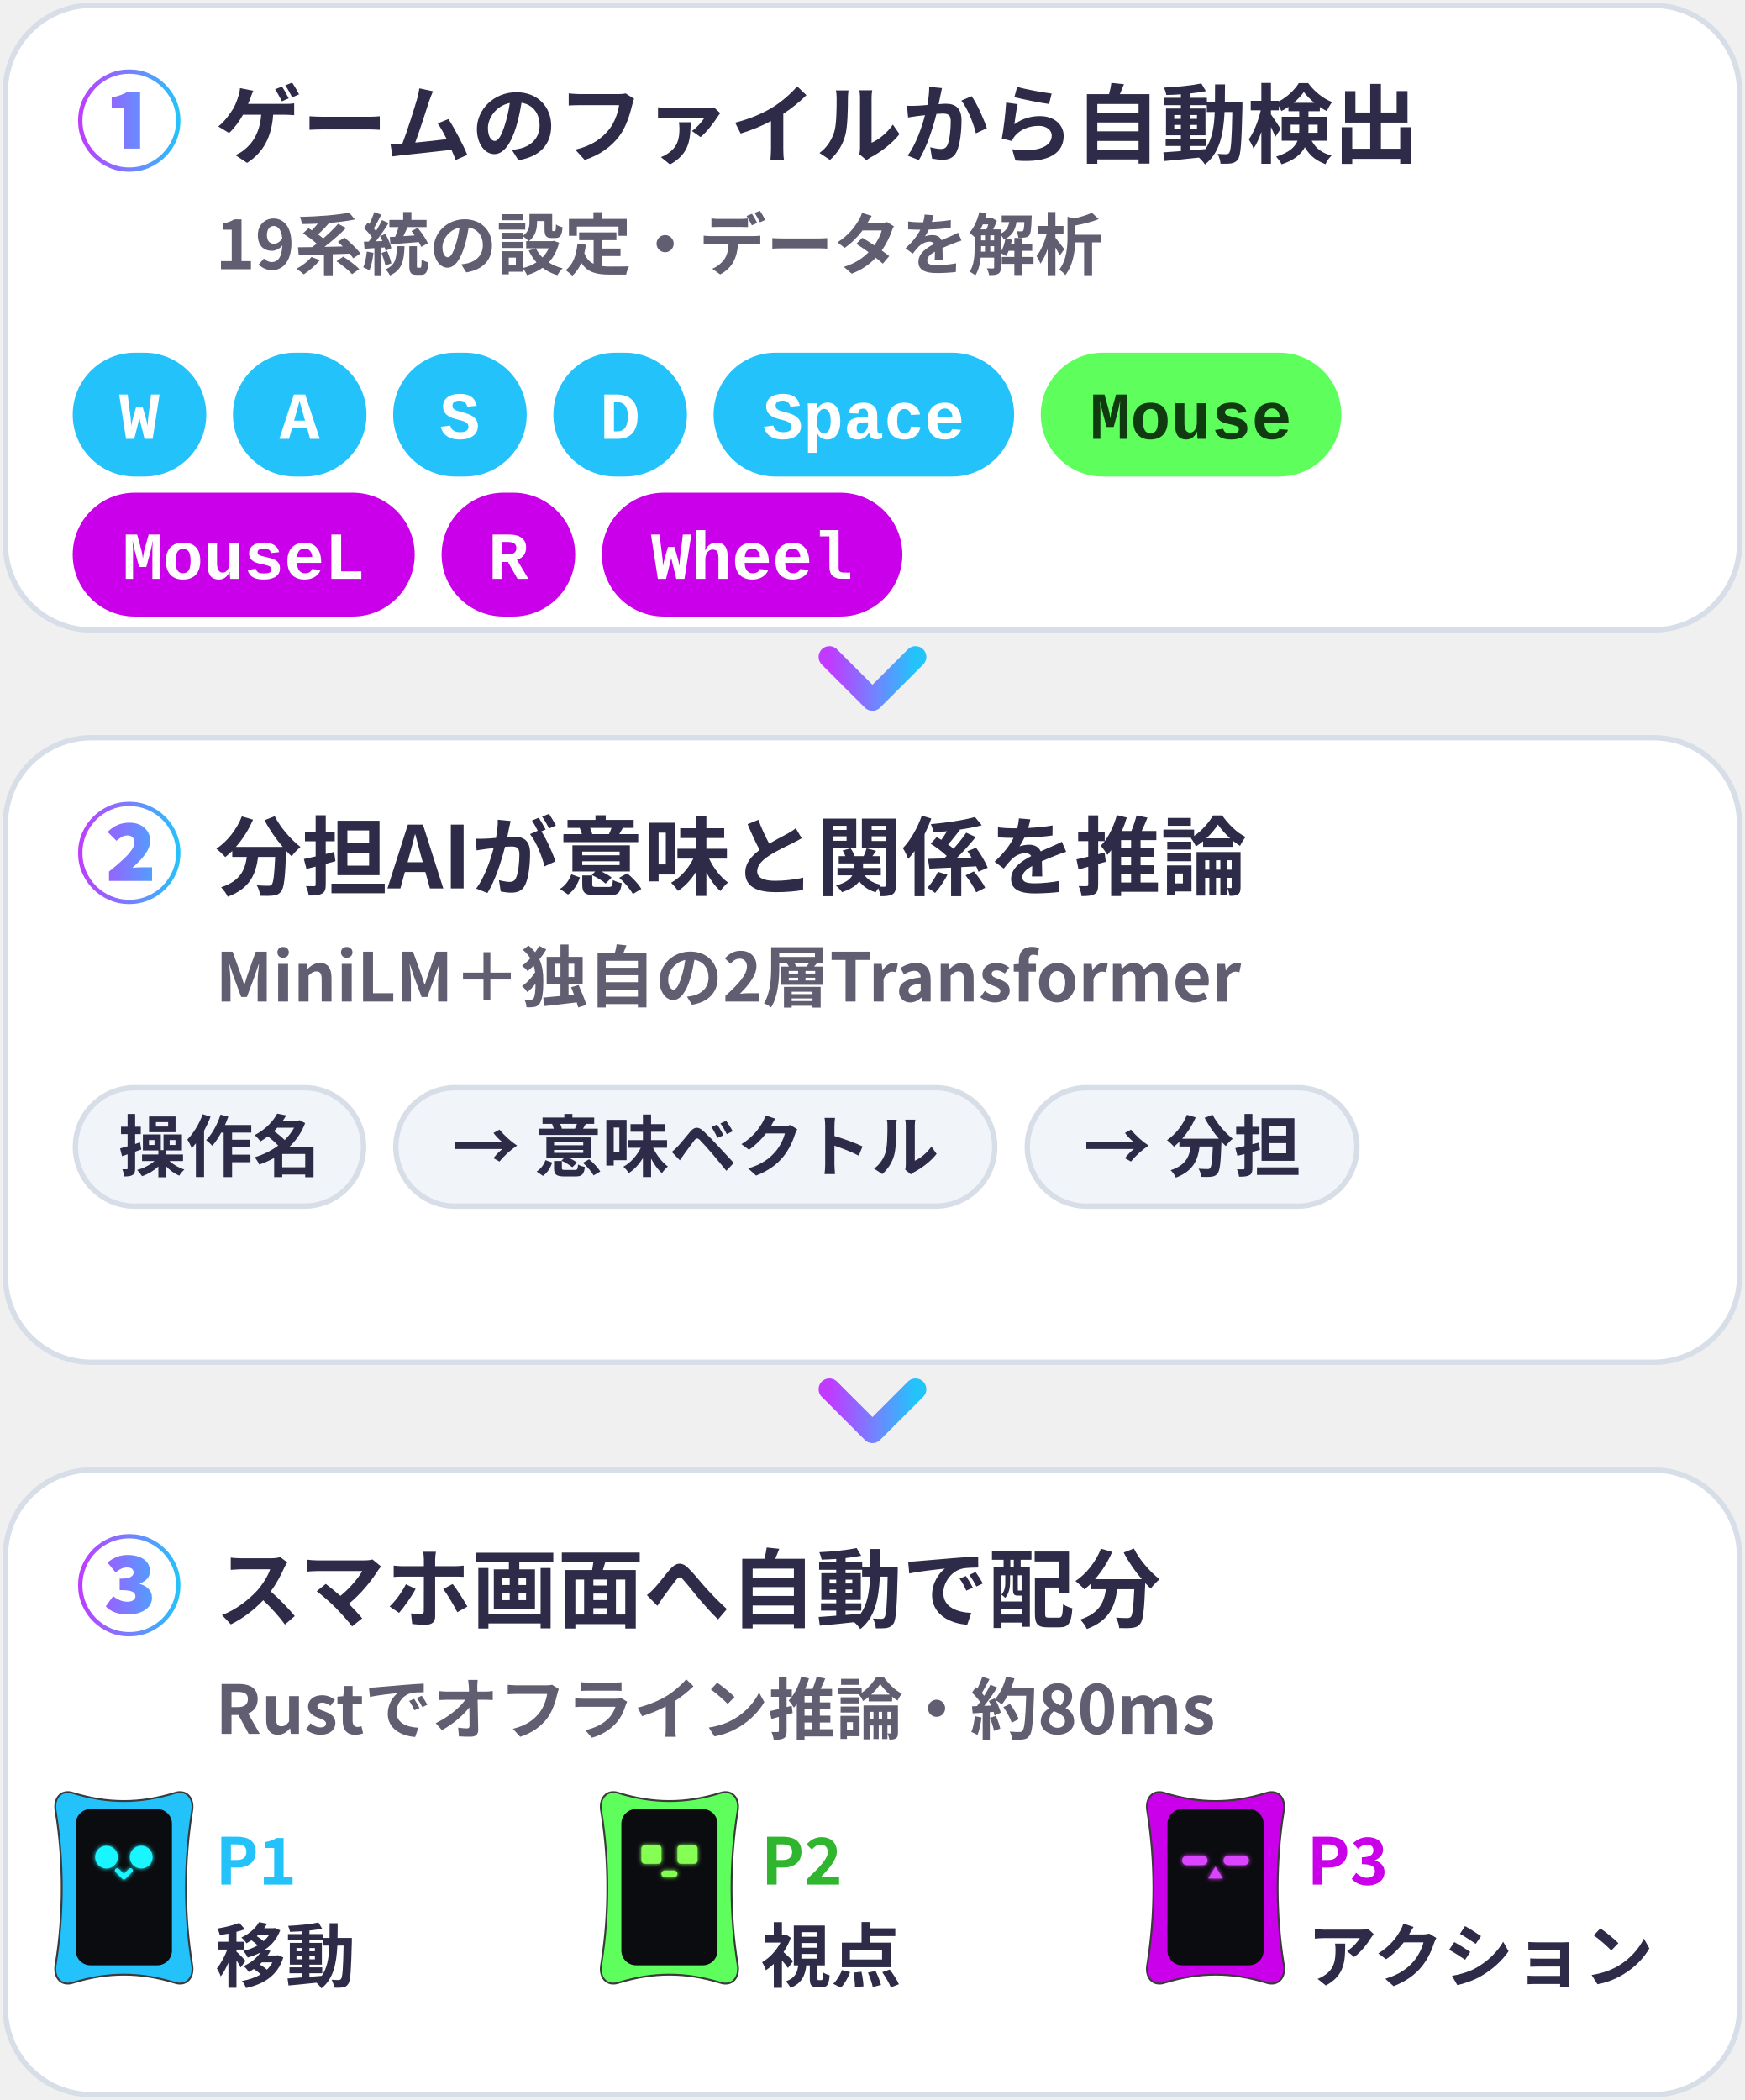
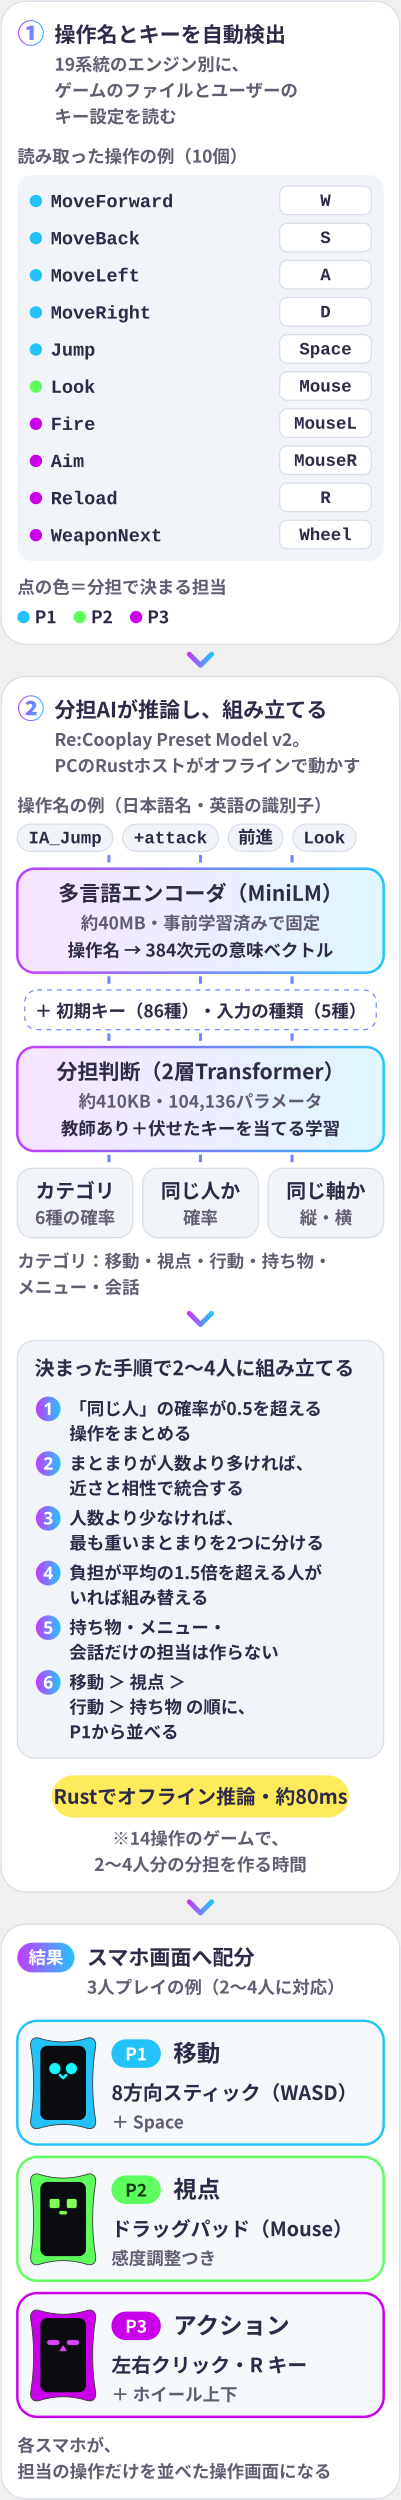
- <svg xmlns="http://www.w3.org/2000/svg" viewBox="0 0 324 390" width="324" height="390" role="img">
+ <svg xmlns="http://www.w3.org/2000/svg" viewBox="0 0 324 2020" width="324" height="2020" role="img">
  <defs>
    <filter id="glow" x="-30%" y="-30%" width="160%" height="160%">
      <feGaussianBlur stdDeviation="1.6" />
    </filter>
    <linearGradient id="brand" x1="0" y1="0" x2="1" y2="0">
      <stop offset="0" stop-color="#C03BFF" />
      <stop offset=".55" stop-color="#6F86FF" />
      <stop offset="1" stop-color="#22C4FA" />
    </linearGradient>
    <linearGradient id="bg" x1="0" y1="0" x2="1" y2="1">
      <stop offset="0" stop-color="#E8FAFF" />
      <stop offset="1" stop-color="#FFF5DC" />
    </linearGradient>
    <style>
.jp{font-family:'Hiragino Sans','Hiragino Kaku Gothic ProN','Yu Gothic UI','Yu Gothic','Meiryo','Noto Sans JP','Noto Sans CJK JP',sans-serif}
.disp{font-family:Impact,Haettenschweiler,'Anton','Arial Narrow Bold','Arial Black',sans-serif}
.gh{font-family:-apple-system,BlinkMacSystemFont,'Segoe UI','Noto Sans',Helvetica,Arial,sans-serif}
.rnd{font-family:RcRounded,'Hiragino Maru Gothic ProN','Yu Gothic UI','Noto Sans JP',sans-serif}
.hand{font-family:RcHand,'Hiragino Maru Gothic ProN','Yu Gothic UI','Noto Sans JP',sans-serif}
.mono{font-family:ui-monospace,SFMono-Regular,'Cascadia Mono',Consolas,'Liberation Mono',monospace}

@keyframes bob{0%,100%{transform:translateY(0)}50%{transform:translateY(-5px)}}
@keyframes blink{0%,90%,100%{transform:scaleY(1)}94%{transform:scaleY(.12)}}
@keyframes flow{to{stroke-dashoffset:-28}}
@keyframes pulse{0%,100%{opacity:.55}50%{opacity:1}}
.bob{animation:bob 2.6s ease-in-out infinite}
.eyes{transform-box:fill-box;transform-origin:center;animation:blink 4.8s infinite}
.flow{stroke-dasharray:6 8;animation:flow 1.1s linear infinite}
.pulse{animation:pulse 2.4s ease-in-out infinite}
@media (prefers-reduced-motion:reduce){.bob,.eyes,.flow,.pulse{animation:none}}
</style>
  </defs>
-   <rect x="1" y="1" width="322" height="116" rx="16" fill="#FFFFFF" stroke="#D8DEE8" />
-   <path d="M24 31.9Q22.04 31.9 20.32 31.16Q18.6 30.43 17.29 29.11Q15.98 27.8 15.24 26.08Q14.5 24.36 14.5 22.4Q14.5 20.44 15.24 18.72Q15.97 17 17.29 15.69Q18.6 14.38 20.32 13.64Q22.04 12.9 24 12.9Q25.96 12.9 27.68 13.64Q29.4 14.37 30.71 15.69Q32.02 17 32.76 18.72Q33.5 20.44 33.5 22.4Q33.5 24.38 32.76 26.1Q32.02 27.82 30.7 29.13Q29.38 30.44 27.67 31.17Q25.96 31.9 24 31.9ZM24 31.1Q25.81 31.1 27.38 30.42Q28.96 29.74 30.15 28.55Q31.34 27.36 32.02 25.78Q32.7 24.21 32.7 22.4Q32.7 20.59 32.02 19.02Q31.34 17.44 30.15 16.25Q28.96 15.06 27.38 14.38Q25.81 13.7 24 13.7Q22.18 13.7 20.6 14.38Q19.03 15.06 17.84 16.26Q16.64 17.47 15.97 19.04Q15.3 20.61 15.3 22.4Q15.3 24.2 15.98 25.78Q16.66 27.36 17.85 28.55Q19.04 29.74 20.62 30.42Q22.19 31.1 24 31.1ZM22.96 27.6V20H20.74V18.1Q21.7 17.9 22.4 17.65Q23.1 17.4 23.74 17.02H26.02V27.6Z" fill="url(#brand)" />
-   <text x="40" y="29" class="jp" font-size="16" font-weight="900" fill="#2E2B48" text-anchor="start">ゲームのファイルから自動検出</text>
-   <text x="40" y="50" class="jp" font-size="12.5" font-weight="700" fill="#625E72" text-anchor="start">19系統の設定・データを解析</text>
-   <rect x="14" y="66" width="23.8" height="22" rx="11" fill="#24C2FA" stroke="#24C2FA" />
-   <text x="25.875" y="81.5" class="mono" font-size="12.5" font-weight="700" fill="#FFFFFF" text-anchor="middle">W</text>
-   <rect x="43.75" y="66" width="23.8" height="22" rx="11" fill="#24C2FA" stroke="#24C2FA" />
-   <text x="55.625" y="81.5" class="mono" font-size="12.5" font-weight="700" fill="#FFFFFF" text-anchor="middle">A</text>
-   <rect x="73.5" y="66" width="23.8" height="22" rx="11" fill="#24C2FA" stroke="#24C2FA" />
-   <text x="85.375" y="81.5" class="mono" font-size="12.5" font-weight="700" fill="#FFFFFF" text-anchor="middle">S</text>
-   <rect x="103.25" y="66" width="23.8" height="22" rx="11" fill="#24C2FA" stroke="#24C2FA" />
-   <text x="115.125" y="81.5" class="mono" font-size="12.5" font-weight="700" fill="#FFFFFF" text-anchor="middle">D</text>
-   <rect x="133.0" y="66" width="54.8" height="22" rx="11" fill="#24C2FA" stroke="#24C2FA" />
-   <text x="160.375" y="81.5" class="mono" font-size="12.5" font-weight="700" fill="#FFFFFF" text-anchor="middle">Space</text>
-   <rect x="193.75" y="66" width="54.8" height="22" rx="11" fill="#5EFF5D" stroke="#5EFF5D" />
-   <text x="221.125" y="81.5" class="mono" font-size="12.5" font-weight="700" fill="#103B10" text-anchor="middle">Mouse</text>
-   <rect x="14" y="92" width="62.5" height="22" rx="11" fill="#CB00EA" stroke="#CB00EA" />
-   <text x="45.25" y="107.5" class="mono" font-size="12.5" font-weight="700" fill="#FFFFFF" text-anchor="middle">MouseL</text>
-   <rect x="82.5" y="92" width="23.8" height="22" rx="11" fill="#CB00EA" stroke="#CB00EA" />
-   <text x="94.375" y="107.5" class="mono" font-size="12.5" font-weight="700" fill="#FFFFFF" text-anchor="middle">R</text>
-   <rect x="112.25" y="92" width="54.8" height="22" rx="11" fill="#CB00EA" stroke="#CB00EA" />
-   <text x="139.625" y="107.5" class="mono" font-size="12.5" font-weight="700" fill="#FFFFFF" text-anchor="middle">Wheel</text>
-   <path d="M154.0 122l8 8 8-8" fill="none" stroke="url(#brand)" stroke-width="4" stroke-linecap="round" stroke-linejoin="round" />
-   <rect x="1" y="137" width="322" height="116" rx="16" fill="#FFFFFF" stroke="#D8DEE8" />
-   <path d="M24 167.9Q22.04 167.9 20.32 167.16Q18.6 166.43 17.29 165.11Q15.98 163.8 15.24 162.08Q14.5 160.36 14.5 158.4Q14.5 156.44 15.24 154.72Q15.97 153 17.29 151.69Q18.6 150.38 20.32 149.64Q22.04 148.9 24 148.9Q25.96 148.9 27.68 149.64Q29.4 150.37 30.71 151.69Q32.02 153 32.76 154.72Q33.5 156.44 33.5 158.4Q33.5 160.38 32.76 162.1Q32.02 163.82 30.7 165.13Q29.38 166.44 27.67 167.17Q25.96 167.9 24 167.9ZM24 167.1Q25.81 167.1 27.38 166.42Q28.96 165.74 30.15 164.55Q31.34 163.36 32.02 161.78Q32.7 160.21 32.7 158.4Q32.7 156.59 32.02 155.02Q31.34 153.44 30.15 152.25Q28.96 151.06 27.38 150.38Q25.81 149.7 24 149.7Q22.18 149.7 20.6 150.38Q19.03 151.06 17.84 152.26Q16.64 153.47 15.97 155.04Q15.3 156.61 15.3 158.4Q15.3 160.2 15.98 161.78Q16.66 163.36 17.85 164.55Q19.04 165.74 20.62 166.42Q22.19 167.1 24 167.1ZM20.24 163.6V161.86Q21.6 160.76 22.66 159.8Q23.72 158.84 24.33 158.02Q24.94 157.2 24.94 156.5Q24.94 155.8 24.6 155.48Q24.26 155.16 23.64 155.16Q23.02 155.16 22.53 155.48Q22.04 155.8 21.62 156.14L19.98 154.5Q20.86 153.62 21.86 153.2Q22.86 152.78 24.01 152.78Q25.76 152.78 26.82 153.73Q27.88 154.68 27.88 156.2Q27.88 157.08 27.37 157.98Q26.86 158.88 26.1 159.69Q25.34 160.5 24.58 161.16Q25.02 161.12 25.58 161.09Q26.14 161.06 26.54 161.06H28.24V163.6Z" fill="url(#brand)" />
-   <text x="40" y="165" class="jp" font-size="16" font-weight="900" fill="#2E2B48" text-anchor="start">分担AIが意味と関係を推論</text>
-   <text x="40" y="186" class="jp" font-size="12.5" font-weight="700" fill="#625E72" text-anchor="start">MiniLM＋独自の2層Transformer</text>
-   <rect x="14" y="202" width="53.5" height="22" rx="11" fill="#F1F4F9" stroke="#D8DEE8" />
-   <text x="40.75" y="217.5" class="jp" font-size="12.5" font-weight="700" fill="#2E2B48" text-anchor="middle">操作名</text>
-   <rect x="73.5" y="202" width="111.2" height="22" rx="11" fill="#F1F4F9" stroke="#D8DEE8" />
-   <text x="129.125" y="217.5" class="jp" font-size="12.5" font-weight="700" fill="#2E2B48" text-anchor="middle">→ 意味ベクトル</text>
-   <rect x="190.75" y="202" width="61.2" height="22" rx="11" fill="#F1F4F9" stroke="#D8DEE8" />
-   <text x="221.375" y="217.5" class="jp" font-size="12.5" font-weight="700" fill="#2E2B48" text-anchor="middle">→ 分担</text>
-   <path d="M154.0 258l8 8 8-8" fill="none" stroke="url(#brand)" stroke-width="4" stroke-linecap="round" stroke-linejoin="round" />
-   <rect x="1" y="273" width="322" height="116" rx="16" fill="#FFFFFF" stroke="#D8DEE8" />
-   <path d="M24 303.9Q22.04 303.9 20.32 303.16Q18.6 302.42 17.29 301.11Q15.98 299.8 15.24 298.08Q14.5 296.36 14.5 294.4Q14.5 292.44 15.24 290.72Q15.98 289 17.29 287.69Q18.6 286.38 20.32 285.64Q22.04 284.9 24 284.9Q25.96 284.9 27.68 285.64Q29.4 286.38 30.71 287.69Q32.02 289 32.76 290.72Q33.5 292.44 33.5 294.4Q33.5 296.38 32.76 298.1Q32.02 299.82 30.7 301.13Q29.38 302.44 27.67 303.17Q25.96 303.9 24 303.9ZM24 303.1Q25.8 303.1 27.38 302.42Q28.96 301.74 30.15 300.55Q31.34 299.36 32.02 297.78Q32.7 296.2 32.7 294.4Q32.7 292.6 32.02 291.02Q31.34 289.44 30.15 288.25Q28.96 287.06 27.38 286.38Q25.8 285.7 24 285.7Q22.18 285.7 20.6 286.38Q19.02 287.06 17.83 288.26Q16.64 289.46 15.97 291.04Q15.3 292.62 15.3 294.4Q15.3 296.2 15.98 297.78Q16.66 299.36 17.85 300.55Q19.04 301.74 20.62 302.42Q22.2 303.1 24 303.1ZM23.72 299.84Q22.48 299.84 21.38 299.45Q20.28 299.06 19.64 298.32L21.02 296.42Q21.54 296.86 22.21 297.16Q22.88 297.46 23.66 297.46Q24.3 297.46 24.72 297.2Q25.14 296.94 25.14 296.48Q25.14 296.1 24.92 295.84Q24.7 295.58 24.07 295.44Q23.44 295.3 22.22 295.3V293.18Q23.68 293.18 24.24 292.88Q24.8 292.58 24.8 292.04Q24.8 291.58 24.5 291.34Q24.2 291.1 23.58 291.1Q23.02 291.1 22.51 291.33Q22 291.56 21.46 292.02L19.96 290.18Q20.78 289.5 21.7 289.14Q22.62 288.78 23.66 288.78Q25.56 288.78 26.7 289.57Q27.84 290.36 27.84 291.84Q27.84 292.58 27.37 293.14Q26.9 293.7 25.96 294.1V294.16Q26.96 294.44 27.59 295.08Q28.22 295.72 28.22 296.72Q28.22 297.72 27.6 298.42Q26.98 299.12 25.96 299.48Q24.94 299.84 23.72 299.84Z" fill="url(#brand)" />
-   <text x="40" y="301" class="jp" font-size="16" font-weight="900" fill="#2E2B48" text-anchor="start">スマホ画面へ自動で配分</text>
-   <text x="40" y="322" class="jp" font-size="12.5" font-weight="700" fill="#625E72" text-anchor="start">Rustでオフライン推論・約80ms</text>
-   <g transform="translate(10.6 332.0) scale(0.248)">
+   <rect x="1" y="1" width="322" height="519.6" rx="20" fill="#FFFFFF" stroke="#D8DEE8" />
+   <path d="M25 37.09Q22.85 37.09 20.95 36.28Q19.06 35.47 17.62 34.03Q16.18 32.58 15.36 30.69Q14.55 28.79 14.55 26.64Q14.55 24.49 15.36 22.59Q16.17 20.7 17.61 19.26Q19.06 17.82 20.95 17Q22.85 16.19 25 16.19Q27.15 16.19 29.05 17Q30.94 17.81 32.38 19.25Q33.82 20.7 34.64 22.59Q35.45 24.49 35.45 26.64Q35.45 28.82 34.64 30.71Q33.82 32.6 32.37 34.04Q30.92 35.48 29.04 36.29Q27.15 37.09 25 37.09ZM25 36.21Q26.99 36.21 28.72 35.46Q30.46 34.71 31.77 33.41Q33.07 32.1 33.82 30.36Q34.57 28.63 34.57 26.64Q34.57 24.65 33.82 22.92Q33.07 21.18 31.77 19.88Q30.46 18.57 28.72 17.82Q26.99 17.07 25 17.07Q22.99 17.07 21.26 17.82Q19.53 18.57 18.22 19.89Q16.91 21.21 16.17 22.94Q15.43 24.67 15.43 26.64Q15.43 28.62 16.18 30.36Q16.93 32.1 18.23 33.41Q19.54 34.71 21.28 35.46Q23.01 36.21 25 36.21ZM23.86 32.36V24H21.41V21.91Q22.47 21.69 23.24 21.41Q24.01 21.14 24.71 20.72H27.22V32.36Z" fill="url(#brand)" />
+   <text x="44" y="34" class="jp" font-size="17" font-weight="900" fill="#2E2B48" text-anchor="start">操作名とキーを自動検出</text>
+   <text x="44" y="57.1" class="jp" font-size="14.1" font-weight="700" fill="#625E72" text-anchor="start">19系統のエンジン別に、</text>
+   <text x="44" y="78.2" class="jp" font-size="14.1" font-weight="700" fill="#625E72" text-anchor="start">ゲームのファイルとユーザーの</text>
+   <text x="44" y="99.3" class="jp" font-size="14.1" font-weight="700" fill="#625E72" text-anchor="start">キー設定を読む</text>
+   <text x="14" y="131.4" class="jp" font-size="14.1" font-weight="700" fill="#625E72" text-anchor="start">読み取った操作の例（10個）</text>
+   <rect x="14" y="141.4" width="296" height="312" rx="12" fill="#F1F4F9" />
+   <circle cx="29.0" cy="162.4" r="5" fill="#24C2FA" />
+   <text x="41.0" y="167.4" class="mono" font-size="15" font-weight="600" fill="#2E2B48" text-anchor="start">MoveForward</text>
+   <rect x="226.0" y="150.4" width="74" height="23" rx="6" fill="#FFFFFF" stroke="#D8DEE8" />
+   <text x="263.0" y="166.4" class="mono" font-size="14.1" font-weight="700" fill="#2E2B48" text-anchor="middle">W</text>
+   <circle cx="29.0" cy="192.4" r="5" fill="#24C2FA" />
+   <text x="41.0" y="197.4" class="mono" font-size="15" font-weight="600" fill="#2E2B48" text-anchor="start">MoveBack</text>
+   <rect x="226.0" y="180.4" width="74" height="23" rx="6" fill="#FFFFFF" stroke="#D8DEE8" />
+   <text x="263.0" y="196.4" class="mono" font-size="14.1" font-weight="700" fill="#2E2B48" text-anchor="middle">S</text>
+   <circle cx="29.0" cy="222.4" r="5" fill="#24C2FA" />
+   <text x="41.0" y="227.4" class="mono" font-size="15" font-weight="600" fill="#2E2B48" text-anchor="start">MoveLeft</text>
+   <rect x="226.0" y="210.4" width="74" height="23" rx="6" fill="#FFFFFF" stroke="#D8DEE8" />
+   <text x="263.0" y="226.4" class="mono" font-size="14.1" font-weight="700" fill="#2E2B48" text-anchor="middle">A</text>
+   <circle cx="29.0" cy="252.4" r="5" fill="#24C2FA" />
+   <text x="41.0" y="257.4" class="mono" font-size="15" font-weight="600" fill="#2E2B48" text-anchor="start">MoveRight</text>
+   <rect x="226.0" y="240.4" width="74" height="23" rx="6" fill="#FFFFFF" stroke="#D8DEE8" />
+   <text x="263.0" y="256.4" class="mono" font-size="14.1" font-weight="700" fill="#2E2B48" text-anchor="middle">D</text>
+   <circle cx="29.0" cy="282.4" r="5" fill="#24C2FA" />
+   <text x="41.0" y="287.4" class="mono" font-size="15" font-weight="600" fill="#2E2B48" text-anchor="start">Jump</text>
+   <rect x="226.0" y="270.4" width="74" height="23" rx="6" fill="#FFFFFF" stroke="#D8DEE8" />
+   <text x="263.0" y="286.4" class="mono" font-size="14.1" font-weight="700" fill="#2E2B48" text-anchor="middle">Space</text>
+   <circle cx="29.0" cy="312.4" r="5" fill="#5EFF5D" />
+   <text x="41.0" y="317.4" class="mono" font-size="15" font-weight="600" fill="#2E2B48" text-anchor="start">Look</text>
+   <rect x="226.0" y="300.4" width="74" height="23" rx="6" fill="#FFFFFF" stroke="#D8DEE8" />
+   <text x="263.0" y="316.4" class="mono" font-size="14.1" font-weight="700" fill="#2E2B48" text-anchor="middle">Mouse</text>
+   <circle cx="29.0" cy="342.4" r="5" fill="#CB00EA" />
+   <text x="41.0" y="347.4" class="mono" font-size="15" font-weight="600" fill="#2E2B48" text-anchor="start">Fire</text>
+   <rect x="226.0" y="330.4" width="74" height="23" rx="6" fill="#FFFFFF" stroke="#D8DEE8" />
+   <text x="263.0" y="346.4" class="mono" font-size="14.1" font-weight="700" fill="#2E2B48" text-anchor="middle">MouseL</text>
+   <circle cx="29.0" cy="372.4" r="5" fill="#CB00EA" />
+   <text x="41.0" y="377.4" class="mono" font-size="15" font-weight="600" fill="#2E2B48" text-anchor="start">Aim</text>
+   <rect x="226.0" y="360.4" width="74" height="23" rx="6" fill="#FFFFFF" stroke="#D8DEE8" />
+   <text x="263.0" y="376.4" class="mono" font-size="14.1" font-weight="700" fill="#2E2B48" text-anchor="middle">MouseR</text>
+   <circle cx="29.0" cy="402.4" r="5" fill="#CB00EA" />
+   <text x="41.0" y="407.4" class="mono" font-size="15" font-weight="600" fill="#2E2B48" text-anchor="start">Reload</text>
+   <rect x="226.0" y="390.4" width="74" height="23" rx="6" fill="#FFFFFF" stroke="#D8DEE8" />
+   <text x="263.0" y="406.4" class="mono" font-size="14.1" font-weight="700" fill="#2E2B48" text-anchor="middle">R</text>
+   <circle cx="29.0" cy="432.4" r="5" fill="#CB00EA" />
+   <text x="41.0" y="437.4" class="mono" font-size="15" font-weight="600" fill="#2E2B48" text-anchor="start">WeaponNext</text>
+   <rect x="226.0" y="420.4" width="74" height="23" rx="6" fill="#FFFFFF" stroke="#D8DEE8" />
+   <text x="263.0" y="436.4" class="mono" font-size="14.1" font-weight="700" fill="#2E2B48" text-anchor="middle">Wheel</text>
+   <text x="14" y="479.5" class="jp" font-size="14.1" font-weight="700" fill="#625E72" text-anchor="start">点の色＝分担で決まる担当</text>
+   <circle cx="19.0" cy="498.6" r="5" fill="#24C2FA" />
+   <text x="28" y="503.6" class="jp" font-size="14.1" font-weight="800" fill="#2E2B48" text-anchor="start">P1</text>
+   <circle cx="64.5" cy="498.6" r="5" fill="#5EFF5D" />
+   <text x="73.484" y="503.6" class="jp" font-size="14.1" font-weight="800" fill="#2E2B48" text-anchor="start">P2</text>
+   <circle cx="110.0" cy="498.6" r="5" fill="#CB00EA" />
+   <text x="118.968" y="503.6" class="jp" font-size="14.1" font-weight="800" fill="#2E2B48" text-anchor="start">P3</text>
+   <path d="M153.0 528.6l9 9 9-9" fill="none" stroke="url(#brand)" stroke-width="4" stroke-linecap="round" stroke-linejoin="round" />
+   <rect x="1" y="546.6" width="322" height="982.1" rx="20" fill="#FFFFFF" stroke="#D8DEE8" />
+   <path d="M25 582.69Q22.85 582.69 20.95 581.88Q19.06 581.07 17.62 579.63Q16.18 578.18 15.36 576.29Q14.55 574.39 14.55 572.24Q14.55 570.09 15.36 568.19Q16.17 566.3 17.61 564.86Q19.06 563.42 20.95 562.6Q22.85 561.79 25 561.79Q27.15 561.79 29.05 562.6Q30.94 563.41 32.38 564.85Q33.82 566.3 34.64 568.19Q35.45 570.09 35.45 572.24Q35.45 574.42 34.64 576.31Q33.82 578.2 32.37 579.64Q30.92 581.08 29.04 581.89Q27.15 582.69 25 582.69ZM25 581.81Q26.99 581.81 28.72 581.06Q30.46 580.31 31.77 579.01Q33.07 577.7 33.82 575.96Q34.57 574.23 34.57 572.24Q34.57 570.25 33.82 568.52Q33.07 566.78 31.77 565.48Q30.46 564.17 28.72 563.42Q26.99 562.67 25 562.67Q22.99 562.67 21.26 563.42Q19.53 564.17 18.22 565.49Q16.91 566.81 16.17 568.54Q15.43 570.27 15.43 572.24Q15.43 574.22 16.18 575.96Q16.93 577.7 18.23 579.01Q19.54 580.31 21.28 581.06Q23.01 581.81 25 581.81ZM20.86 577.96V576.05Q22.36 574.84 23.53 573.78Q24.69 572.72 25.36 571.82Q26.03 570.92 26.03 570.15Q26.03 569.38 25.66 569.03Q25.29 568.68 24.6 568.68Q23.92 568.68 23.38 569.03Q22.84 569.38 22.38 569.75L20.58 567.95Q21.55 566.98 22.65 566.52Q23.75 566.06 25.01 566.06Q26.94 566.06 28.1 567.1Q29.27 568.15 29.27 569.82Q29.27 570.79 28.71 571.78Q28.15 572.77 27.31 573.66Q26.47 574.55 25.64 575.28Q26.12 575.23 26.74 575.2Q27.35 575.17 27.79 575.17H29.66V577.96Z" fill="url(#brand)" />
+   <text x="44" y="579.6" class="jp" font-size="17" font-weight="900" fill="#2E2B48" text-anchor="start">分担AIが推論し、組み立てる</text>
+   <text x="44" y="602.7" class="jp" font-size="14.1" font-weight="700" fill="#625E72" text-anchor="start">Re:Cooplay Preset Model v2。</text>
+   <text x="44" y="623.8" class="jp" font-size="14.1" font-weight="700" fill="#625E72" text-anchor="start">PCのRustホストがオフラインで動かす</text>
+   <text x="14" y="655.9" class="jp" font-size="14.1" font-weight="700" fill="#625E72" text-anchor="start">操作名の例（日本語名・英語の識別子）</text>
+   <rect x="14" y="665.9" width="77.2" height="22" rx="11" fill="#F1F4F9" stroke="#D8DEE8" />
+   <text x="52.597" y="681.4" class="mono" font-size="14.1" font-weight="700" fill="#2E2B48" text-anchor="middle">IA_Jump</text>
+   <rect x="99.194" y="665.9" width="77.2" height="22" rx="11" fill="#F1F4F9" stroke="#D8DEE8" />
+   <text x="137.791" y="681.4" class="mono" font-size="14.1" font-weight="700" fill="#2E2B48" text-anchor="middle">+attack</text>
+   <rect x="184.388" y="665.9" width="44.2" height="22" rx="11" fill="#F1F4F9" stroke="#D8DEE8" />
+   <text x="206.488" y="681.4" class="mono" font-size="14.1" font-weight="700" fill="#2E2B48" text-anchor="middle">前進</text>
+   <rect x="236.588" y="665.9" width="51.0" height="22" rx="11" fill="#F1F4F9" stroke="#D8DEE8" />
+   <text x="262.072" y="681.4" class="mono" font-size="14.1" font-weight="700" fill="#2E2B48" text-anchor="middle">Look</text>
+   <path d="M88.0 690.9V699.9" stroke="#6F86FF" stroke-width="2.5" class="flow" style="animation-delay:0.00s" />
+   <path d="M162.0 690.9V699.9" stroke="#6F86FF" stroke-width="2.5" class="flow" style="animation-delay:0.15s" />
+   <path d="M236.0 690.9V699.9" stroke="#6F86FF" stroke-width="2.5" class="flow" style="animation-delay:0.30s" />
+   <rect x="14" y="701.9" width="296" height="84" rx="14" fill="url(#brand)" opacity=".14" />
+   <rect x="14" y="701.9" width="296" height="84" rx="14" fill="none" stroke="url(#brand)" stroke-width="2" />
+   <text x="162.0" y="727.9" class="jp" font-size="17" font-weight="900" fill="#2E2B48" text-anchor="middle">多言語エンコーダ（MiniLM）</text>
+   <text x="162.0" y="750.9" class="jp" font-size="14.1" font-weight="700" fill="#625E72" text-anchor="middle">約40MB・事前学習済みで固定</text>
+   <text x="162.0" y="772.9" class="jp" font-size="14.1" font-weight="700" fill="#2E2B48" text-anchor="middle">操作名 → 384次元の意味ベクトル</text>
+   <path d="M88.0 788.9V797.9" stroke="#6F86FF" stroke-width="2.5" class="flow" style="animation-delay:0.00s" />
+   <path d="M162.0 788.9V797.9" stroke="#6F86FF" stroke-width="2.5" class="flow" style="animation-delay:0.15s" />
+   <path d="M236.0 788.9V797.9" stroke="#6F86FF" stroke-width="2.5" class="flow" style="animation-delay:0.30s" />
+   <rect x="20" y="799.9" width="284" height="32.1" rx="10" fill="#FFFFFF" stroke="#6F86FF" stroke-dasharray="4 4" />
+   <text x="162.0" y="822" class="jp" font-size="14.1" font-weight="700" fill="#2E2B48" text-anchor="middle">＋ 初期キー（86種）・入力の種類（5種）</text>
+   <path d="M88.0 835V844" stroke="#6F86FF" stroke-width="2.5" class="flow" style="animation-delay:0.00s" />
+   <path d="M162.0 835V844" stroke="#6F86FF" stroke-width="2.5" class="flow" style="animation-delay:0.15s" />
+   <path d="M236.0 835V844" stroke="#6F86FF" stroke-width="2.5" class="flow" style="animation-delay:0.30s" />
+   <rect x="14" y="846" width="296" height="84" rx="14" fill="url(#brand)" opacity=".14" />
+   <rect x="14" y="846" width="296" height="84" rx="14" fill="none" stroke="url(#brand)" stroke-width="2" />
+   <text x="162.0" y="872" class="jp" font-size="17" font-weight="900" fill="#2E2B48" text-anchor="middle">分担判断（2層Transformer）</text>
+   <text x="162.0" y="895" class="jp" font-size="14.1" font-weight="700" fill="#625E72" text-anchor="middle">約410KB・104,136パラメータ</text>
+   <text x="162.0" y="917" class="jp" font-size="14.1" font-weight="700" fill="#2E2B48" text-anchor="middle">教師あり＋伏せたキーを当てる学習</text>
+   <path d="M88.0 933V942" stroke="#6F86FF" stroke-width="2.5" class="flow" style="animation-delay:0.00s" />
+   <path d="M162.0 933V942" stroke="#6F86FF" stroke-width="2.5" class="flow" style="animation-delay:0.15s" />
+   <path d="M236.0 933V942" stroke="#6F86FF" stroke-width="2.5" class="flow" style="animation-delay:0.30s" />
+   <rect x="14.0" y="944" width="93.3" height="56" rx="12" fill="#F1F4F9" stroke="#D8DEE8" />
+   <text x="60.667" y="968" class="jp" font-size="16" font-weight="800" fill="#2E2B48" text-anchor="middle">カテゴリ</text>
+   <text x="60.667" y="989" class="jp" font-size="14.1" font-weight="700" fill="#625E72" text-anchor="middle">6種の確率</text>
+   <rect x="115.3" y="944" width="93.3" height="56" rx="12" fill="#F1F4F9" stroke="#D8DEE8" />
+   <text x="162.0" y="968" class="jp" font-size="16" font-weight="800" fill="#2E2B48" text-anchor="middle">同じ人か</text>
+   <text x="162.0" y="989" class="jp" font-size="14.1" font-weight="700" fill="#625E72" text-anchor="middle">確率</text>
+   <rect x="216.7" y="944" width="93.3" height="56" rx="12" fill="#F1F4F9" stroke="#D8DEE8" />
+   <text x="263.333" y="968" class="jp" font-size="16" font-weight="800" fill="#2E2B48" text-anchor="middle">同じ軸か</text>
+   <text x="263.333" y="989" class="jp" font-size="14.1" font-weight="700" fill="#625E72" text-anchor="middle">縦・横</text>
+   <text x="14" y="1024.1" class="jp" font-size="14.1" font-weight="700" fill="#625E72" text-anchor="start">カテゴリ：移動・視点・行動・持ち物・</text>
+   <text x="14" y="1045.2" class="jp" font-size="14.1" font-weight="700" fill="#625E72" text-anchor="start">メニュー・会話</text>
+   <path d="M153.0 1061.2l9 9 9-9" fill="none" stroke="url(#brand)" stroke-width="4" stroke-linecap="round" stroke-linejoin="round" />
+   <rect x="14" y="1083.2" width="296" height="337.3" rx="14" fill="#F1F4F9" stroke="#D8DEE8" />
+   <text x="28" y="1111.2" class="jp" font-size="16" font-weight="900" fill="#2E2B48" text-anchor="start">決まった手順で2〜4人に組み立てる</text>
+   <circle cx="39" cy="1138.4" r="10" fill="url(#brand)" />
+   <text x="39" y="1143.365" class="gh" font-size="14.1" font-weight="800" fill="#FFFFFF" text-anchor="middle">1</text>
+   <text x="56" y="1143.3" class="jp" font-size="14.1" font-weight="700" fill="#2E2B48" text-anchor="start">「同じ人」の確率が0.5を超える</text>
+   <text x="56" y="1163.4" class="jp" font-size="14.1" font-weight="700" fill="#2E2B48" text-anchor="start">操作をまとめる</text>
+   <circle cx="39" cy="1182.6" r="10" fill="url(#brand)" />
+   <text x="39" y="1187.565" class="gh" font-size="14.1" font-weight="800" fill="#FFFFFF" text-anchor="middle">2</text>
+   <text x="56" y="1187.5" class="jp" font-size="14.1" font-weight="700" fill="#2E2B48" text-anchor="start">まとまりが人数より多ければ、</text>
+   <text x="56" y="1207.6" class="jp" font-size="14.1" font-weight="700" fill="#2E2B48" text-anchor="start">近さと相性で統合する</text>
+   <circle cx="39" cy="1226.8" r="10" fill="url(#brand)" />
+   <text x="39" y="1231.765" class="gh" font-size="14.1" font-weight="800" fill="#FFFFFF" text-anchor="middle">3</text>
+   <text x="56" y="1231.7" class="jp" font-size="14.1" font-weight="700" fill="#2E2B48" text-anchor="start">人数より少なければ、</text>
+   <text x="56" y="1251.8" class="jp" font-size="14.1" font-weight="700" fill="#2E2B48" text-anchor="start">最も重いまとまりを2つに分ける</text>
+   <circle cx="39" cy="1271.0" r="10" fill="url(#brand)" />
+   <text x="39" y="1275.965" class="gh" font-size="14.1" font-weight="800" fill="#FFFFFF" text-anchor="middle">4</text>
+   <text x="56" y="1275.9" class="jp" font-size="14.1" font-weight="700" fill="#2E2B48" text-anchor="start">負担が平均の1.5倍を超える人が</text>
+   <text x="56" y="1296" class="jp" font-size="14.1" font-weight="700" fill="#2E2B48" text-anchor="start">いれば組み替える</text>
+   <circle cx="39" cy="1315.2" r="10" fill="url(#brand)" />
+   <text x="39" y="1320.165" class="gh" font-size="14.1" font-weight="800" fill="#FFFFFF" text-anchor="middle">5</text>
+   <text x="56" y="1320.1" class="jp" font-size="14.1" font-weight="700" fill="#2E2B48" text-anchor="start">持ち物・メニュー・</text>
+   <text x="56" y="1340.2" class="jp" font-size="14.1" font-weight="700" fill="#2E2B48" text-anchor="start">会話だけの担当は作らない</text>
+   <circle cx="39" cy="1359.4" r="10" fill="url(#brand)" />
+   <text x="39" y="1364.365" class="gh" font-size="14.1" font-weight="800" fill="#FFFFFF" text-anchor="middle">6</text>
+   <text x="56" y="1364.3" class="jp" font-size="14.1" font-weight="700" fill="#2E2B48" text-anchor="start">移動 ＞ 視点 ＞</text>
+   <text x="56" y="1384.4" class="jp" font-size="14.1" font-weight="700" fill="#2E2B48" text-anchor="start">行動 ＞ 持ち物 の順に、</text>
+   <text x="56" y="1404.5" class="jp" font-size="14.1" font-weight="700" fill="#2E2B48" text-anchor="start">P1から並べる</text>
+   <rect x="42.0" y="1434.5" width="240" height="34" rx="17" fill="#FFE84A" opacity=".9" />
+   <text x="162.0" y="1457.5" class="jp" font-size="16" font-weight="900" fill="#2E2B48" text-anchor="middle" textLength="199" lengthAdjust="spacingAndGlyphs">Rustでオフライン推論・約80ms</text>
+   <text x="162.0" y="1490.6" class="jp" font-size="14.1" font-weight="600" fill="#625E72" text-anchor="middle">※14操作のゲームで、</text>
+   <text x="162.0" y="1511.7" class="jp" font-size="14.1" font-weight="600" fill="#625E72" text-anchor="middle">2〜4人分の分担を作る時間</text>
+   <path d="M153.0 1536.7l9 9 9-9" fill="none" stroke="url(#brand)" stroke-width="4" stroke-linecap="round" stroke-linejoin="round" />
+   <rect x="1" y="1554.7" width="322" height="464.3" rx="20" fill="#FFFFFF" stroke="#D8DEE8" />
+   <rect x="14" y="1569.7" width="46.2" height="24" rx="12" fill="url(#brand)" />
+   <text x="37.1" y="1586.7" class="jp" font-size="14.1" font-weight="900" fill="#FFFFFF" text-anchor="middle">結果</text>
+   <text x="70.2" y="1587.7" class="jp" font-size="17" font-weight="900" fill="#2E2B48" text-anchor="start">スマホ画面へ配分</text>
+   <text x="70.2" y="1610.8" class="jp" font-size="14.1" font-weight="700" fill="#625E72" text-anchor="start">3人プレイの例（2〜4人に対応）</text>
+   <rect x="14" y="1632.8" width="296" height="100" rx="16" fill="#F6F9FC" stroke="#24C2FA" stroke-width="2" />
+   <g transform="translate(25.4 1644.8) scale(0.5125)">
    <g class="bob" style="animation-delay:0.00s">
      <path d="M12 4C38 12 62 12 88 4C97 1 103 8 101 18C95 55 95 95 101 132C103 142 97 149 88 146C62 138 38 138 12 146C3 149-3 142-1 132C5 95 5 55-1 18C-3 8 3 1 12 4Z" fill="#24C2FA" stroke="#3A3A3A" stroke-width="1.4" />
      <rect x="14" y="16" width="72" height="117" rx="11" fill="#0B0C10" />
      <g filter="url(#glow)" aria-hidden="true" transform="translate(0 6)">
        <g class="eyes" style="animation-delay:0.00s">
          <circle cx="37" cy="46" r="8.5" fill="#19F6FF" />
          <circle cx="63" cy="46" r="8.5" fill="#19F6FF" />
        </g>
        <path d="M45 56l5 5 5-5" fill="none" stroke="#19F6FF" stroke-width="3.4" stroke-linecap="round" stroke-linejoin="round" />
      </g>
      <g transform="translate(0 6)">
        <g class="eyes" style="animation-delay:0.00s">
          <circle cx="37" cy="46" r="8.5" fill="#19F6FF" />
          <circle cx="63" cy="46" r="8.5" fill="#19F6FF" />
        </g>
        <path d="M45 56l5 5 5-5" fill="none" stroke="#19F6FF" stroke-width="3.4" stroke-linecap="round" stroke-linejoin="round" />
      </g>
    </g>
  </g>
-   <text x="40.0" y="350" class="jp" font-size="12" font-weight="900" fill="#24C2FA" text-anchor="start">P1</text>
-   <text x="40.0" y="368" class="jp" font-size="13" font-weight="800" fill="#2E2B48" text-anchor="start">移動</text>
-   <g transform="translate(111.9 332.0) scale(0.248)">
+   <rect x="90" y="1647.8" width="40" height="23" rx="11.5" fill="#24C2FA" />
+   <text x="110" y="1664.8" class="jp" font-size="14.1" font-weight="900" fill="#FFFFFF" text-anchor="middle">P1</text>
+   <text x="140" y="1665.8" class="jp" font-size="19" font-weight="900" fill="#2E2B48" text-anchor="start">移動</text>
+   <text x="90" y="1696.8" class="jp" font-size="16" font-weight="700" fill="#2E2B48" text-anchor="start">8方向スティック（WASD）</text>
+   <text x="90" y="1719.8" class="jp" font-size="14.1" font-weight="700" fill="#625E72" text-anchor="start">＋ Space</text>
+   <rect x="14" y="1742.8" width="296" height="100" rx="16" fill="#F6F9FC" stroke="#5EFF5D" stroke-width="2" />
+   <g transform="translate(25.4 1754.8) scale(0.5125)">
    <g class="bob" style="animation-delay:0.40s">
      <path d="M12 4C38 12 62 12 88 4C97 1 103 8 101 18C95 55 95 95 101 132C103 142 97 149 88 146C62 138 38 138 12 146C3 149-3 142-1 132C5 95 5 55-1 18C-3 8 3 1 12 4Z" fill="#5EFF5D" stroke="#3A3A3A" stroke-width="1.4" />
      <rect x="14" y="16" width="72" height="117" rx="11" fill="#0B0C10" />
      <g filter="url(#glow)" aria-hidden="true" transform="translate(0 6)">
        <g class="eyes" style="animation-delay:0.68s">
          <rect x="29" y="37" width="15" height="14" rx="2.5" fill="#86FF55" />
          <rect x="56" y="37" width="15" height="14" rx="2.5" fill="#86FF55" />
        </g>
        <rect x="44" y="56" width="12" height="5" rx="2.5" fill="#86FF55" />
      </g>
      <g transform="translate(0 6)">
        <g class="eyes" style="animation-delay:0.68s">
          <rect x="29" y="37" width="15" height="14" rx="2.5" fill="#86FF55" />
          <rect x="56" y="37" width="15" height="14" rx="2.5" fill="#86FF55" />
        </g>
        <rect x="44" y="56" width="12" height="5" rx="2.5" fill="#86FF55" />
      </g>
    </g>
  </g>
-   <text x="141.333" y="350" class="jp" font-size="12" font-weight="900" fill="#2FB52E" text-anchor="start">P2</text>
-   <text x="141.333" y="368" class="jp" font-size="13" font-weight="800" fill="#2E2B48" text-anchor="start">視点</text>
-   <g transform="translate(213.3 332.0) scale(0.248)">
+   <rect x="90" y="1757.8" width="40" height="23" rx="11.5" fill="#5EFF5D" />
+   <text x="110" y="1774.8" class="jp" font-size="14.1" font-weight="900" fill="#103B10" text-anchor="middle">P2</text>
+   <text x="140" y="1775.8" class="jp" font-size="19" font-weight="900" fill="#2E2B48" text-anchor="start">視点</text>
+   <text x="90" y="1806.8" class="jp" font-size="16" font-weight="700" fill="#2E2B48" text-anchor="start">ドラッグパッド（Mouse）</text>
+   <text x="90" y="1829.8" class="jp" font-size="14.1" font-weight="700" fill="#625E72" text-anchor="start">感度調整つき</text>
+   <rect x="14" y="1852.8" width="296" height="100" rx="16" fill="#F6F9FC" stroke="#CB00EA" stroke-width="2" />
+   <g transform="translate(25.4 1864.8) scale(0.5125)">
    <g class="bob" style="animation-delay:0.80s">
      <path d="M12 4C38 12 62 12 88 4C97 1 103 8 101 18C95 55 95 95 101 132C103 142 97 149 88 146C62 138 38 138 12 146C3 149-3 142-1 132C5 95 5 55-1 18C-3 8 3 1 12 4Z" fill="#CB00EA" stroke="#3A3A3A" stroke-width="1.4" />
      <rect x="14" y="16" width="72" height="117" rx="11" fill="#0B0C10" />
      <g filter="url(#glow)" aria-hidden="true" transform="translate(0 6)">
        <g class="eyes" style="animation-delay:1.36s">
          <rect x="25" y="45" width="19" height="7" rx="3.5" fill="#DC45FF" />
          <rect x="56" y="45" width="19" height="7" rx="3.5" fill="#DC45FF" />
        </g>
        <path d="M50 53l-5.5 9h11z" fill="#DC45FF" />
      </g>
      <g transform="translate(0 6)">
        <g class="eyes" style="animation-delay:1.36s">
          <rect x="25" y="45" width="19" height="7" rx="3.5" fill="#DC45FF" />
          <rect x="56" y="45" width="19" height="7" rx="3.5" fill="#DC45FF" />
        </g>
        <path d="M50 53l-5.5 9h11z" fill="#DC45FF" />
      </g>
    </g>
  </g>
-   <text x="242.667" y="350" class="jp" font-size="12" font-weight="900" fill="#CB00EA" text-anchor="start">P3</text>
-   <text x="242.667" y="368" class="jp" font-size="13" font-weight="800" fill="#2E2B48" text-anchor="start">アクション</text>
+   <rect x="90" y="1867.8" width="40" height="23" rx="11.5" fill="#CB00EA" />
+   <text x="110" y="1884.8" class="jp" font-size="14.1" font-weight="900" fill="#FFFFFF" text-anchor="middle">P3</text>
+   <text x="140" y="1885.8" class="jp" font-size="19" font-weight="900" fill="#2E2B48" text-anchor="start">アクション</text>
+   <text x="90" y="1916.8" class="jp" font-size="16" font-weight="700" fill="#2E2B48" text-anchor="start">左右クリック・R キー</text>
+   <text x="90" y="1939.8" class="jp" font-size="14.1" font-weight="700" fill="#625E72" text-anchor="start">＋ ホイール上下</text>
+   <text x="14" y="1980.9" class="jp" font-size="14.1" font-weight="700" fill="#625E72" text-anchor="start">各スマホが、</text>
+   <text x="14" y="2002" class="jp" font-size="14.1" font-weight="700" fill="#625E72" text-anchor="start">担当の操作だけを並べた操作画面になる</text>
</svg>
